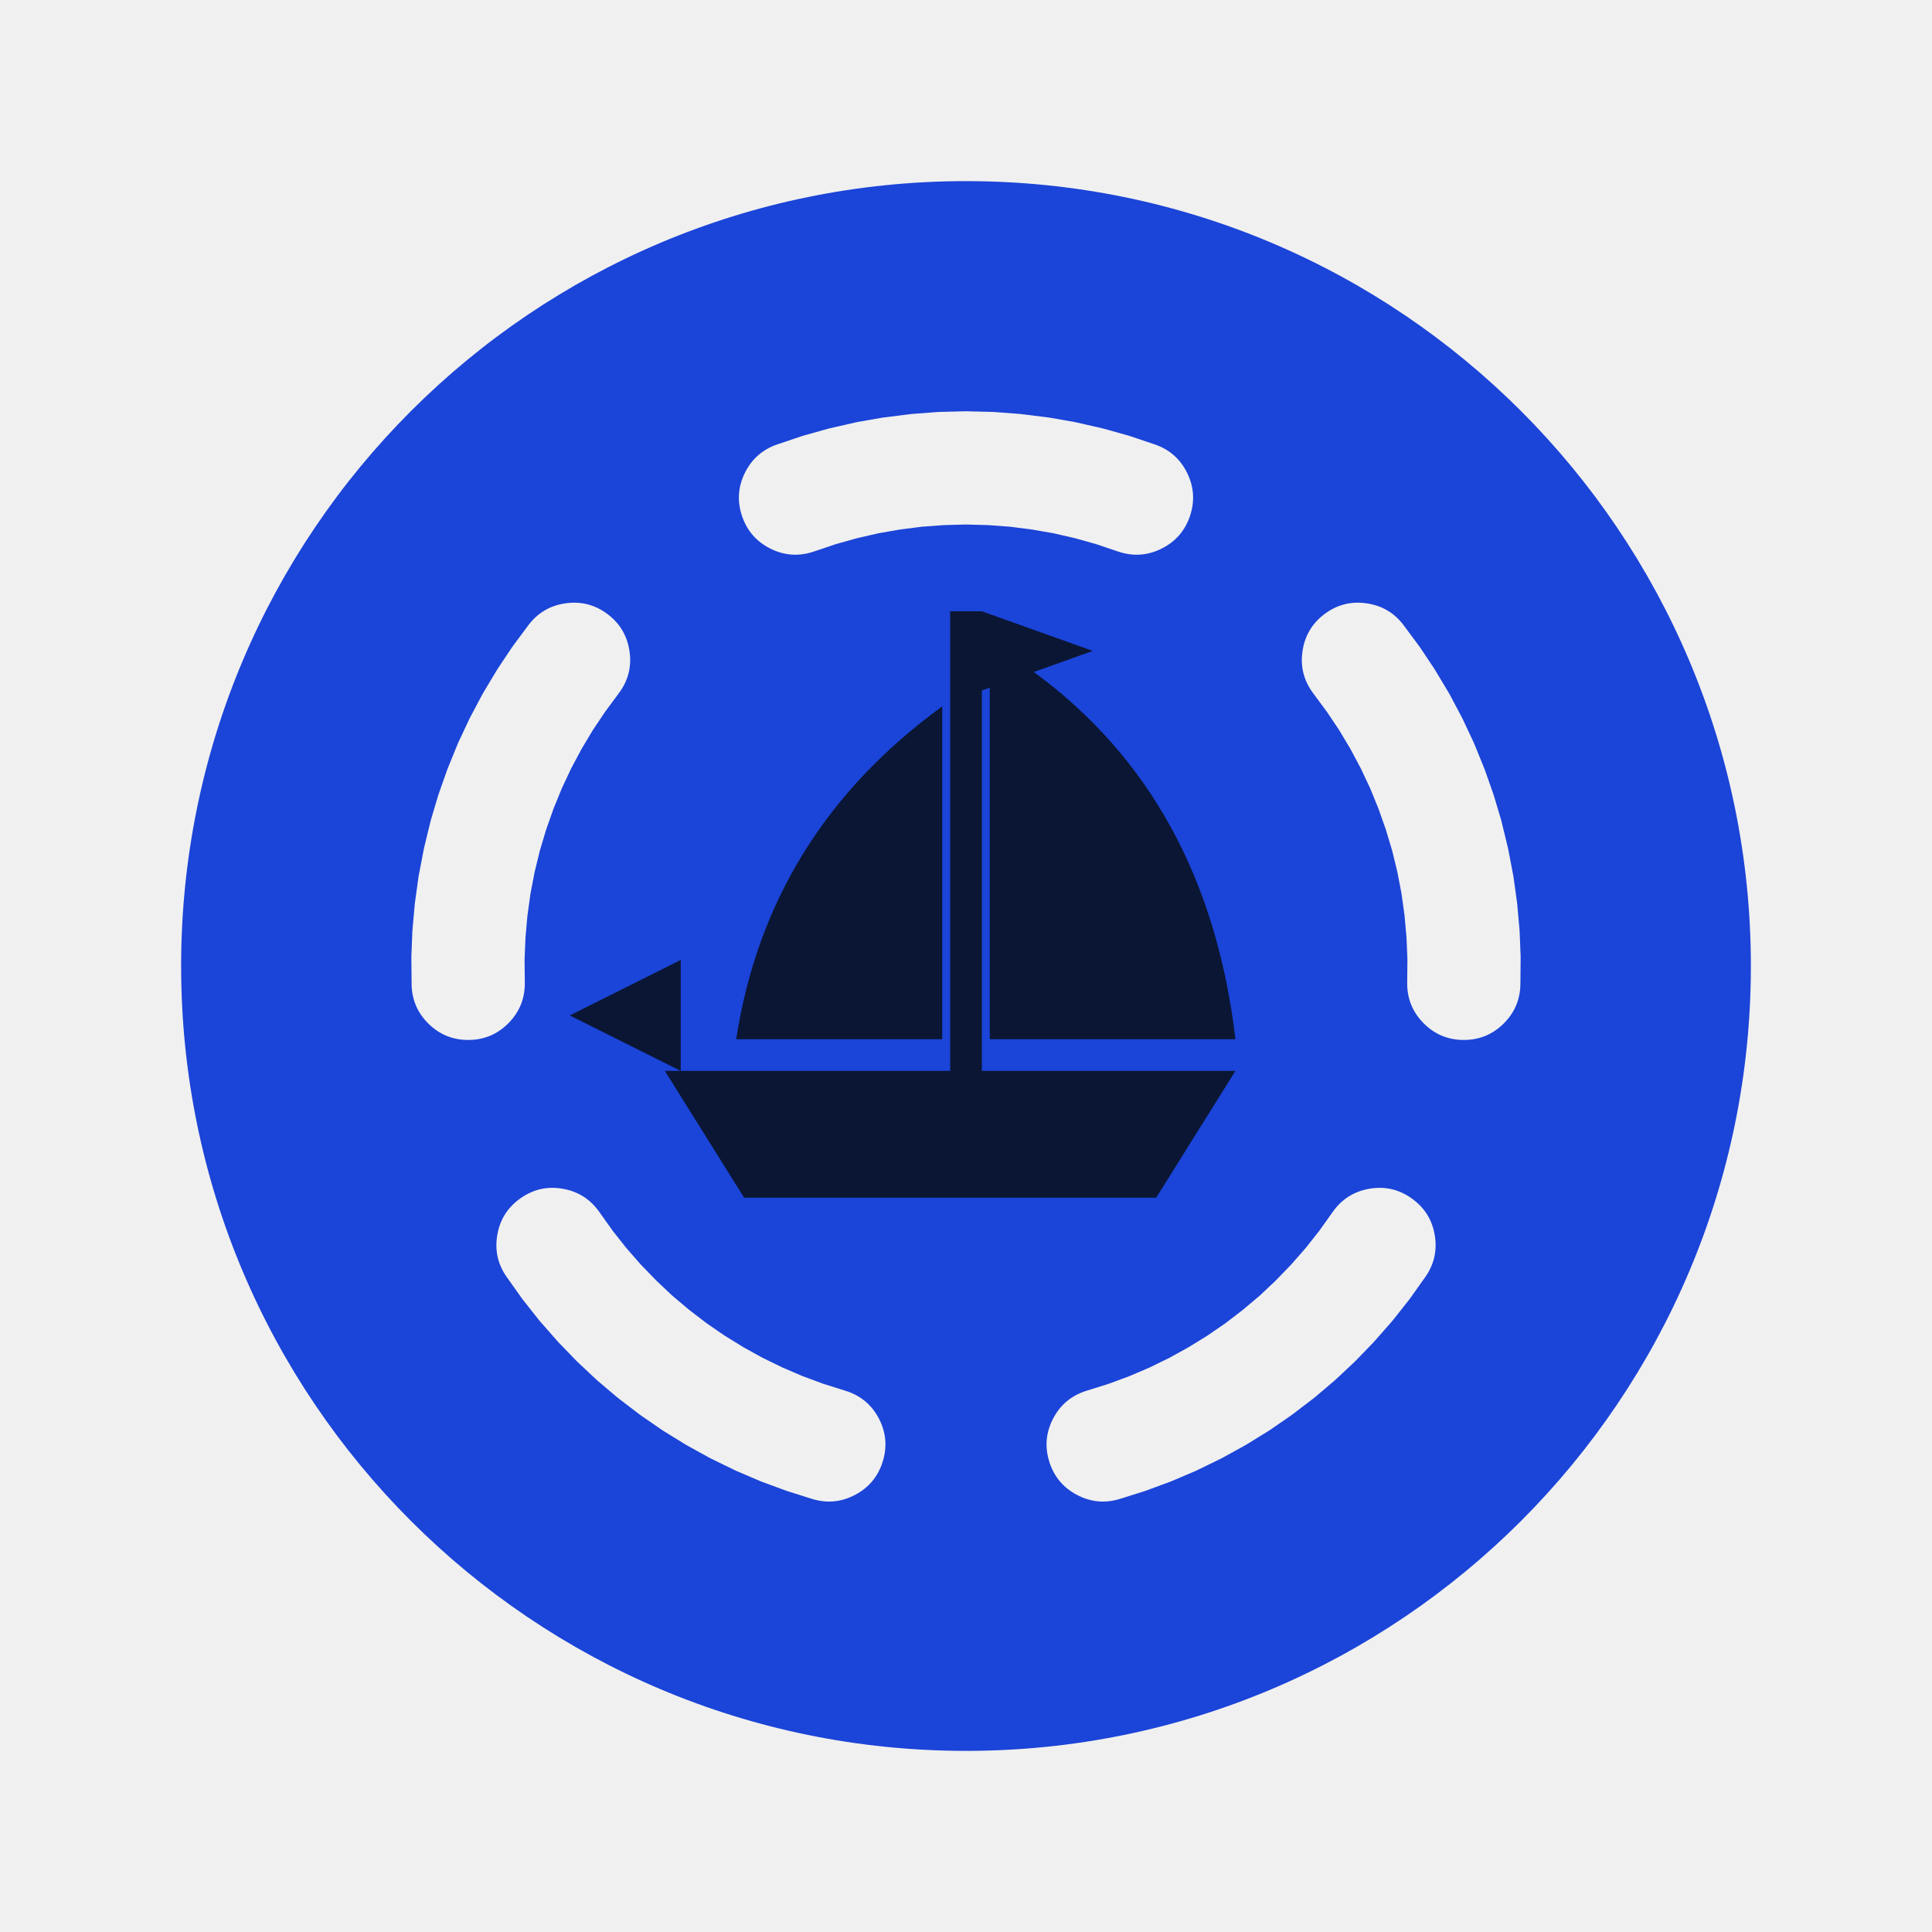
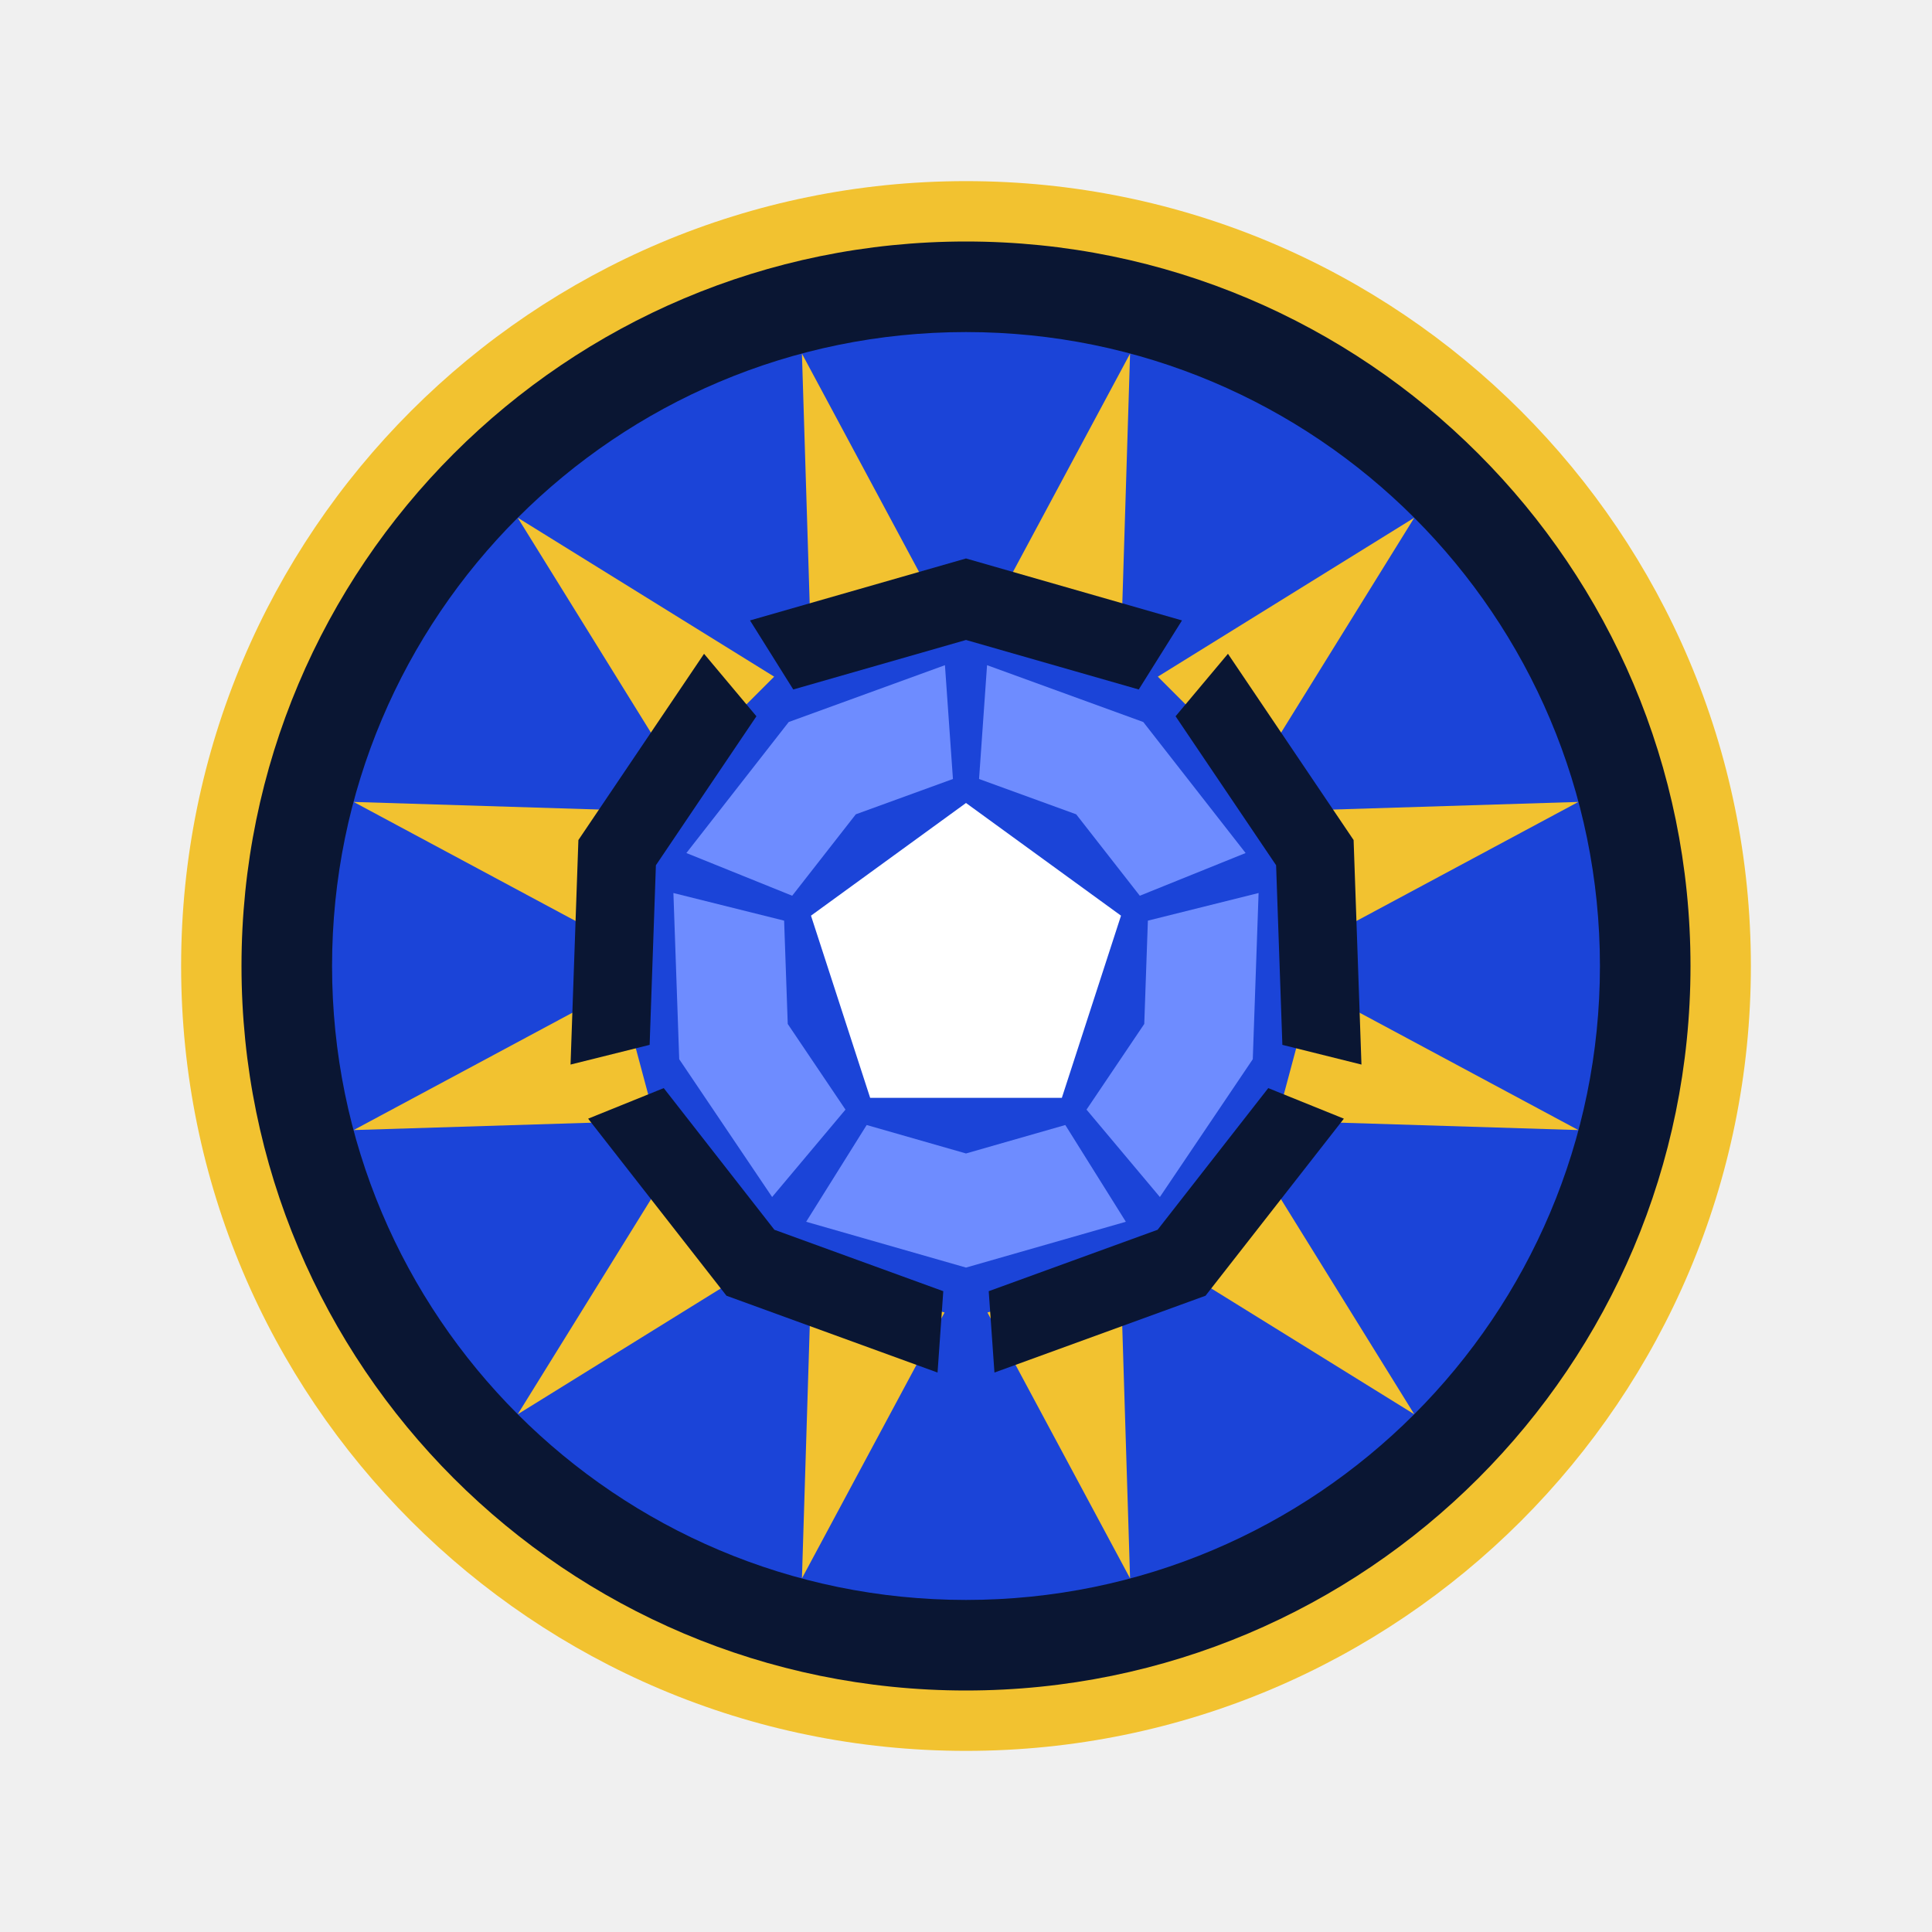
<svg xmlns="http://www.w3.org/2000/svg" viewBox="0 0 256 256" role="img" aria-labelledby="t">
-   <path fill="#1B44D8" d="M128 24C185.44 24 232 70.56 232 128C232 185.44 185.44 232 128 232C70.56 232 24 185.44 24 128C24 70.56 70.56 24 128 24ZM186.03 82.9Q184.18 80.4 181.11 79.95Q178.03 79.49 175.54 81.34Q173.05 83.19 172.59 86.27Q172.13 89.34 173.99 91.84L175.83 94.33L177.45 96.75L178.95 99.26L180.32 101.83L181.56 104.47L182.66 107.17L183.63 109.92L184.47 112.72L185.16 115.55L185.71 118.42L186.11 121.31L186.37 124.21L186.49 127.12L186.46 130.23Q186.43 133.33 188.6 135.55Q190.78 137.77 193.88 137.8Q196.99 137.83 199.21 135.66Q201.43 133.48 201.46 130.38L201.49 127.09Q201.49 126.9 201.49 126.71L201.36 123.43Q201.35 123.24 201.33 123.05L201.04 119.77Q201.02 119.59 200.99 119.4L200.54 116.14Q200.51 115.96 200.47 115.78L199.85 112.54Q199.82 112.36 199.77 112.18L198.99 108.98Q198.95 108.8 198.9 108.62L197.96 105.47Q197.9 105.29 197.84 105.11L196.75 102.01Q196.69 101.83 196.61 101.66L195.37 98.61Q195.3 98.44 195.22 98.27L193.82 95.29Q193.74 95.12 193.65 94.96L192.11 92.05Q192.02 91.89 191.92 91.72L190.23 88.9Q190.14 88.74 190.03 88.58L188.21 85.85Q188.1 85.69 187.99 85.54ZM103.04 58.87Q100.09 59.86 98.71 62.64Q97.33 65.42 98.32 68.37Q99.31 71.31 102.09 72.7Q104.87 74.08 107.82 73.09L110.76 72.1L113.57 71.31L116.41 70.66L119.28 70.16L122.18 69.79L125.08 69.58L128 69.5L130.92 69.58L133.82 69.79L136.72 70.16L139.59 70.66L142.43 71.31L145.24 72.1L148.18 73.09Q151.13 74.08 153.91 72.7Q156.69 71.31 157.68 68.37Q158.67 65.42 157.29 62.64Q155.91 59.86 152.96 58.87L149.84 57.82Q149.67 57.76 149.49 57.71L146.32 56.82Q146.14 56.77 145.95 56.73L142.75 56Q142.56 55.96 142.38 55.92L139.14 55.35Q138.95 55.32 138.77 55.3L135.5 54.89Q135.32 54.86 135.13 54.85L131.85 54.6Q131.66 54.59 131.48 54.58L128.19 54.5Q128 54.5 127.81 54.5L124.52 54.58Q124.34 54.59 124.15 54.6L120.87 54.85Q120.68 54.86 120.5 54.89L117.23 55.3Q117.05 55.32 116.86 55.35L113.62 55.92Q113.44 55.96 113.25 56L110.05 56.73Q109.86 56.77 109.68 56.82L106.51 57.71Q106.33 57.76 106.16 57.82ZM188.83 169.25Q190.63 166.72 190.11 163.66Q189.6 160.6 187.06 158.8Q184.53 156.99 181.47 157.51Q178.41 158.03 176.61 160.56L174.81 163.09L173 165.38L171.08 167.57L169.05 169.67L166.93 171.67L164.7 173.55L162.38 175.33L159.98 176.98L157.5 178.51L154.95 179.92L152.33 181.2L149.64 182.35L146.91 183.36L143.95 184.29Q140.98 185.22 139.54 187.97Q138.11 190.73 139.04 193.69Q139.97 196.65 142.72 198.09Q145.47 199.53 148.44 198.6L151.58 197.61Q151.76 197.56 151.93 197.49L155.02 196.35Q155.19 196.29 155.37 196.21L158.39 194.92Q158.56 194.85 158.73 194.76L161.69 193.32Q161.86 193.24 162.02 193.15L164.9 191.56Q165.07 191.47 165.23 191.37L168.03 189.64Q168.19 189.54 168.34 189.44L171.05 187.57Q171.2 187.46 171.35 187.35L173.97 185.35Q174.11 185.24 174.26 185.12L176.77 182.99Q176.91 182.87 177.05 182.74L179.45 180.49Q179.58 180.36 179.71 180.23L182 177.86Q182.13 177.72 182.25 177.58L184.42 175.11Q184.54 174.97 184.66 174.82L186.7 172.24Q186.81 172.09 186.92 171.94ZM107.56 198.6Q110.53 199.53 113.28 198.09Q116.03 196.65 116.96 193.69Q117.89 190.73 116.46 187.97Q115.02 185.22 112.05 184.29L109.09 183.36L106.36 182.35L103.68 181.2L101.05 179.92L98.5 178.51L96.02 176.98L93.62 175.33L91.3 173.55L89.07 171.67L86.95 169.67L84.92 167.57L83 165.38L81.19 163.09L79.39 160.56Q77.59 158.03 74.53 157.51Q71.47 156.99 68.94 158.8Q66.4 160.6 65.89 163.66Q65.37 166.72 67.17 169.25L69.08 171.94Q69.19 172.09 69.3 172.24L71.34 174.82Q71.46 174.97 71.58 175.11L73.75 177.58Q73.87 177.72 74 177.86L76.29 180.23Q76.42 180.36 76.55 180.49L78.95 182.74Q79.09 182.87 79.23 182.99L81.74 185.12Q81.89 185.24 82.03 185.35L84.65 187.35Q84.8 187.46 84.95 187.57L87.66 189.44Q87.81 189.54 87.97 189.64L90.77 191.37Q90.93 191.47 91.1 191.56L93.98 193.15Q94.14 193.24 94.31 193.32L97.27 194.76Q97.44 194.85 97.61 194.92L100.63 196.21Q100.81 196.29 100.98 196.35L104.07 197.49Q104.24 197.56 104.42 197.61ZM54.54 130.38Q54.57 133.48 56.79 135.66Q59.01 137.83 62.12 137.8Q65.22 137.77 67.4 135.55Q69.57 133.33 69.54 130.23L69.51 127.12L69.63 124.21L69.89 121.31L70.29 118.42L70.84 115.55L71.53 112.72L72.37 109.92L73.34 107.17L74.44 104.47L75.68 101.83L77.05 99.26L78.55 96.75L80.17 94.33L82.01 91.84Q83.87 89.34 83.41 86.27Q82.95 83.19 80.46 81.34Q77.96 79.49 74.89 79.95Q71.82 80.4 69.97 82.9L68.01 85.54Q67.9 85.69 67.79 85.85L65.97 88.58Q65.86 88.74 65.77 88.9L64.08 91.72Q63.98 91.89 63.89 92.05L62.35 94.96Q62.26 95.12 62.18 95.29L60.78 98.27Q60.7 98.44 60.63 98.61L59.39 101.66Q59.31 101.83 59.25 102.01L58.16 105.11Q58.1 105.29 58.04 105.47L57.1 108.62Q57.05 108.8 57.01 108.98L56.23 112.18Q56.18 112.36 56.15 112.54L55.53 115.78Q55.49 115.96 55.46 116.14L55.01 119.4Q54.98 119.59 54.96 119.77L54.67 123.05Q54.65 123.24 54.64 123.43L54.51 126.71Q54.51 126.9 54.51 127.09Z" />
-   <path fill="#0A1633" d="M88.1 141.9H125.9V81H130.1L144.8 86.25L136.98 89.04Q159.95 105.85 163.7 137.7H131.15V91.12L130.1 91.5V141.9H163.7L153.2 158.7H98.6ZM124.85 93.6V137.7H97.55Q101.75 110.4 124.85 93.6ZM90.2 141.9 75.5 134.55 90.2 127.2Z" />
+   <path fill="#F2C230" d="M128 24C185.44 24 232 70.56 232 128C232 185.44 185.44 232 128 232C70.56 232 24 185.44 24 128C24 70.56 70.56 24 128 24Z" />
+   <path fill="#0A1633" d="M128 32C181.02 32 224 74.98 224 128C224 181.02 181.02 224 128 224C74.98 224 32 181.02 32 128C32 74.98 74.98 32 128 32Z" />
+   <path fill="#1B44D8" d="M128 44C174.39 44 212 81.61 212 128C212 174.39 174.39 212 128 212C81.61 212 44 174.39 44 128C44 81.61 81.61 44 128 44Z" />
+   <path fill="#F2C230" d="M86.82 148.5 46.86 149.74 82.09 130.84ZM130.84 82.09 149.74 46.86 148.5 86.82ZM148.5 169.18 149.74 209.14 130.84 173.91ZM107.5 86.82 106.26 46.86 125.16 82.09ZM125.16 173.91 106.26 209.14 107.5 169.18ZM153.42 89.66 187.4 68.6 166.34 102.58ZM89.66 102.58 68.6 68.6 102.58 89.66ZM82.09 125.16 46.86 106.26 86.82 107.5ZM166.34 153.42 187.4 187.4 153.42 166.34ZM102.58 166.34 68.6 187.4 89.66 153.42ZM169.18 107.5 209.14 106.26 173.91 125.16ZM173.91 130.84 209.14 149.74 169.18 148.5Z" />
+   <path fill="#FFFFFF" d="M128 106.4 148.54 121.33 140.7 145.47H115.3L107.46 121.33Z" />
+   <path fill="#6E8CFF" d="M129.73 103.22 142.6 107.9 151.03 118.69 165.05 113.03 151.49 95.67 130.79 88.14Z" />
+   <path fill="#6E8CFF" d="M152.1 121.99 151.62 135.68 143.97 147.03 153.69 158.61 166 140.35 166.77 118.33Z" />
+   <path fill="#6E8CFF" d="M141.16 149.07 128 152.84 114.84 149.07 106.82 161.89 128 167.96 149.18 161.89Z" />
+   <path fill="#6E8CFF" d="M112.03 147.03 104.38 135.68 103.9 121.99 89.23 118.33 90 140.35 102.31 158.61Z" />
+   <path fill="#6E8CFF" d="M104.97 118.69 113.4 107.9 126.27 103.22 125.21 88.14 104.51 95.67 90.95 113.03Z" />
+   <path fill="#0A1633" d="M155.77 94.91 169.09 114.65 169.92 138.45 180.4 141.06 179.36 111.31 162.71 86.63Z" />
+   <path fill="#0A1633" d="M168.05 144.18 153.39 162.95 131.01 171.09 131.77 181.87 159.74 171.69 178.07 148.23Z" />
+   <path fill="#0A1633" d="M124.99 171.09 102.61 162.95 87.95 144.18 77.93 148.23 96.26 171.69 124.23 181.87Z" />
+   <path fill="#0A1633" d="M86.08 138.45 86.91 114.65 100.23 94.91 93.29 86.63 76.64 111.31 75.6 141.06Z" />
+   <path fill="#0A1633" d="M105.11 91.36 128 84.8 150.89 91.36 156.62 82.21 128 74 99.38 82.21Z" />
</svg>
